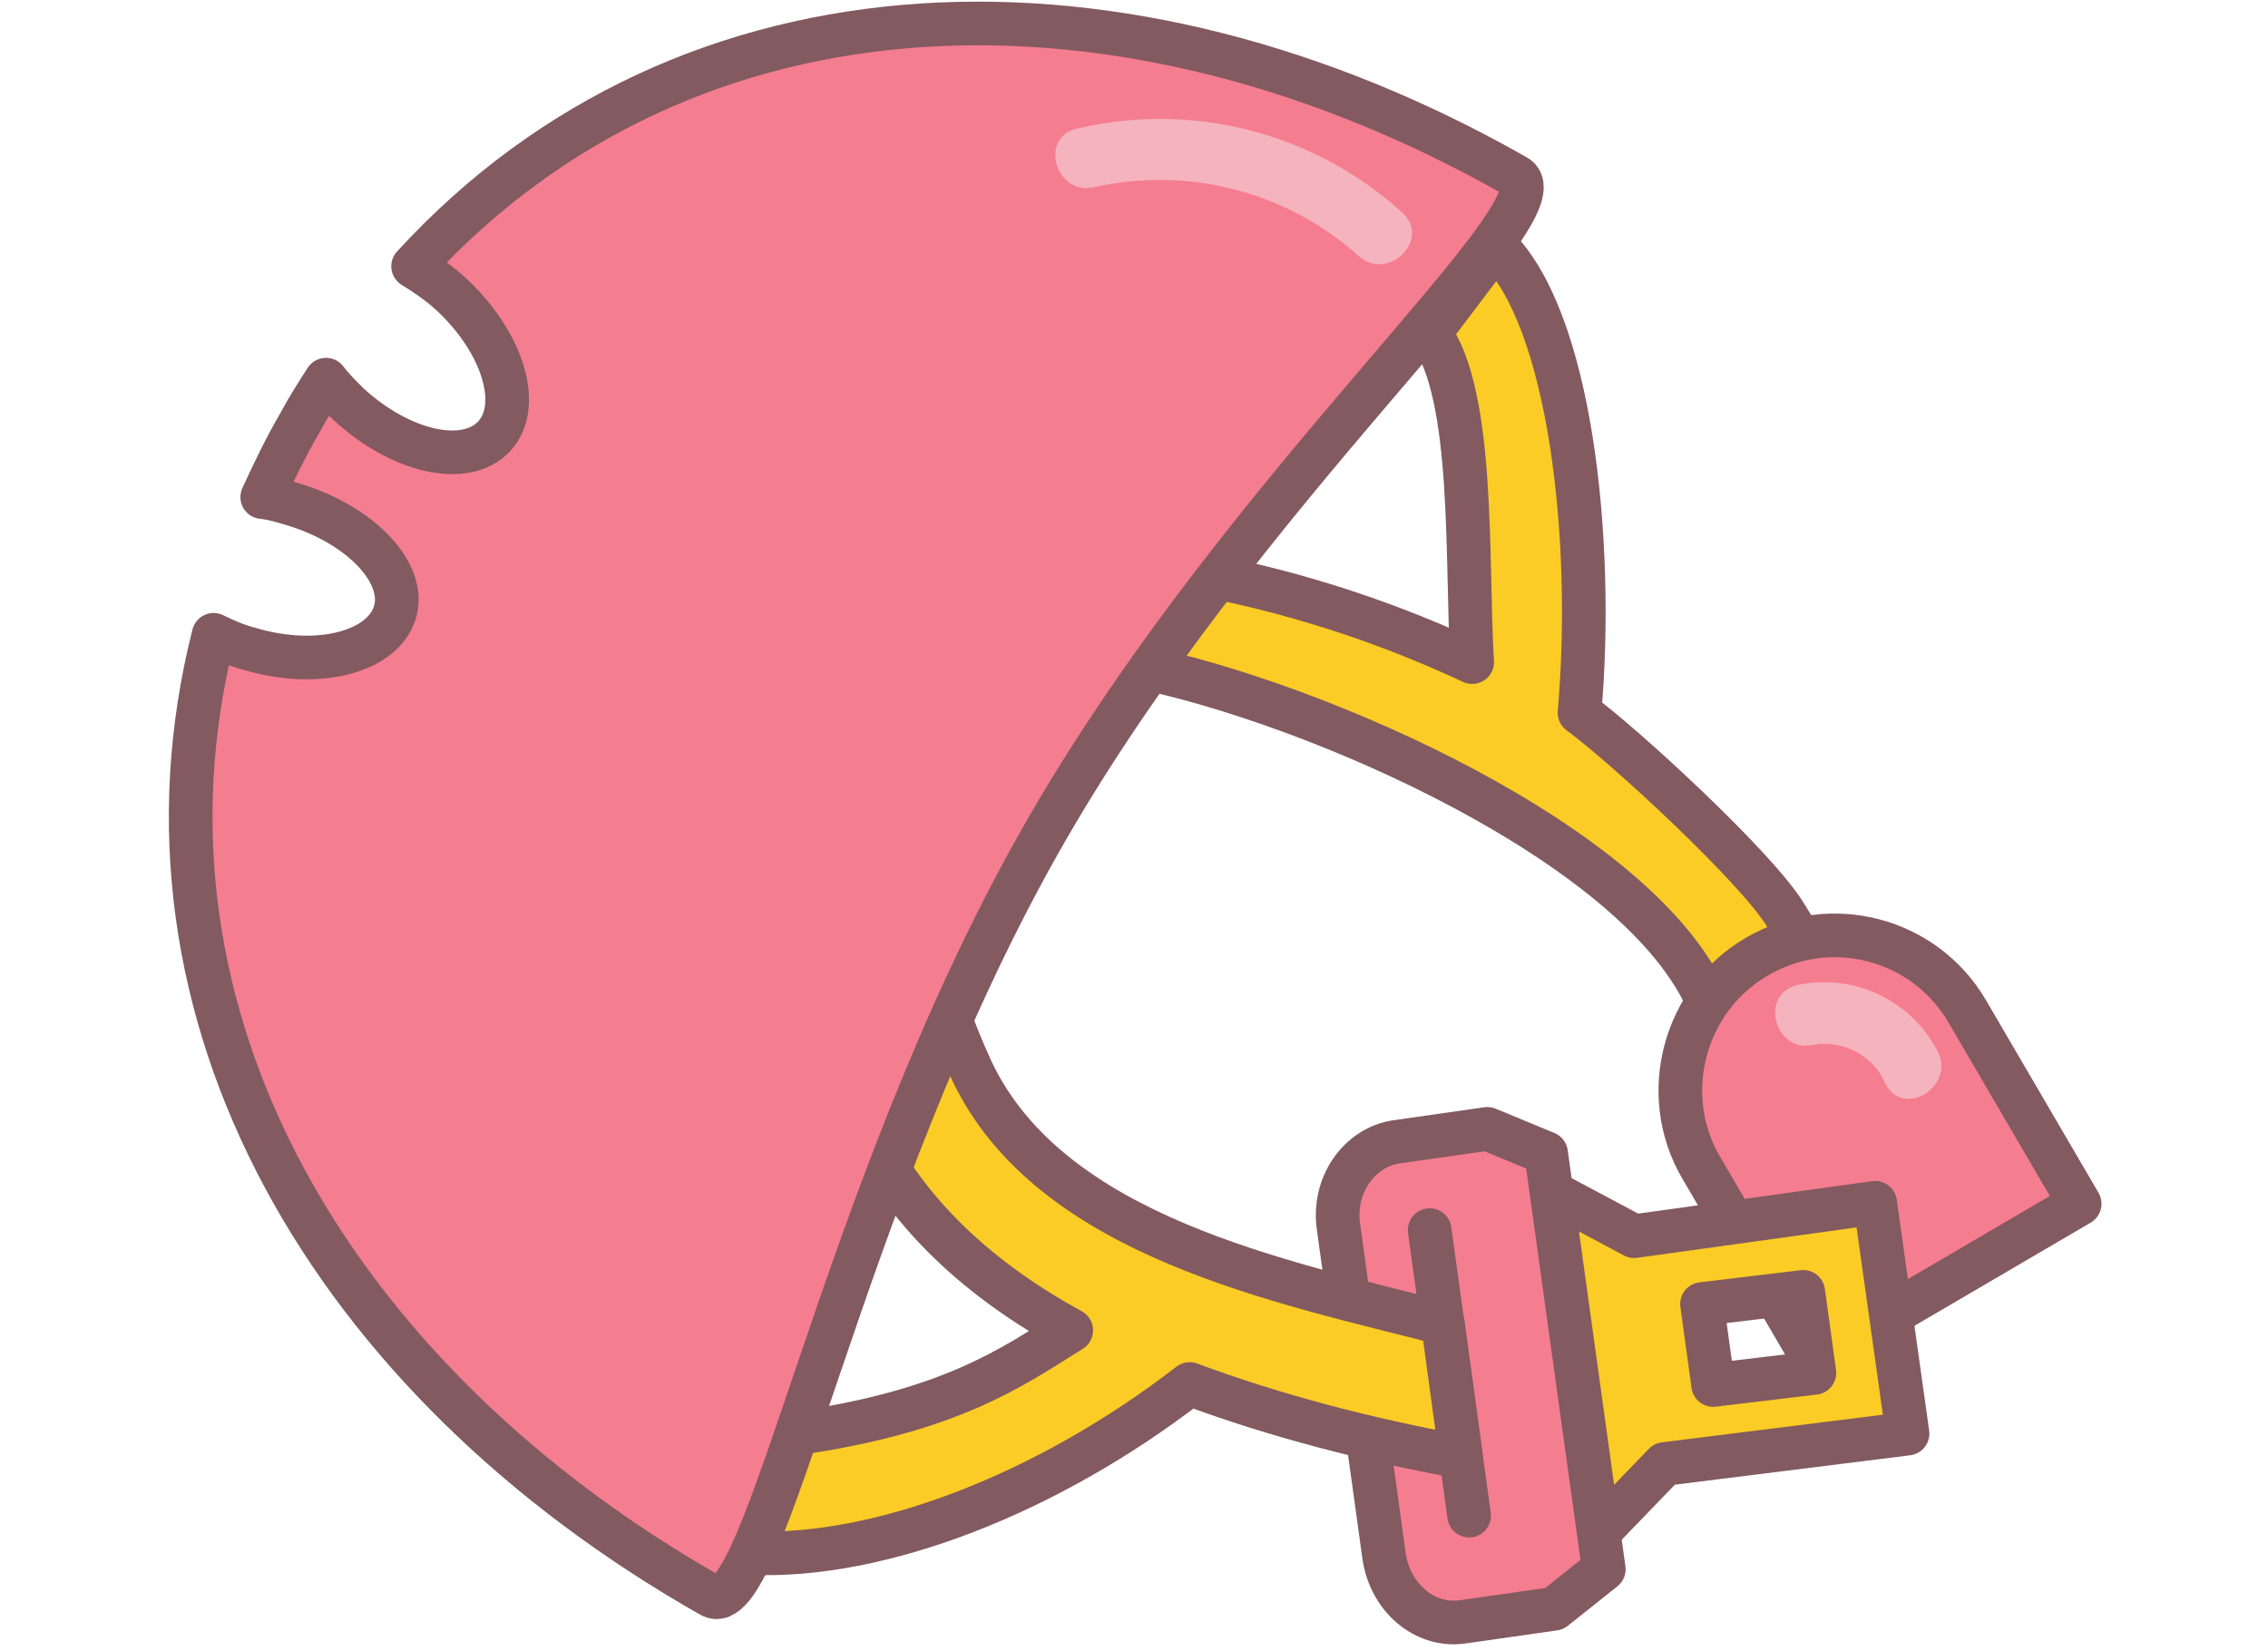
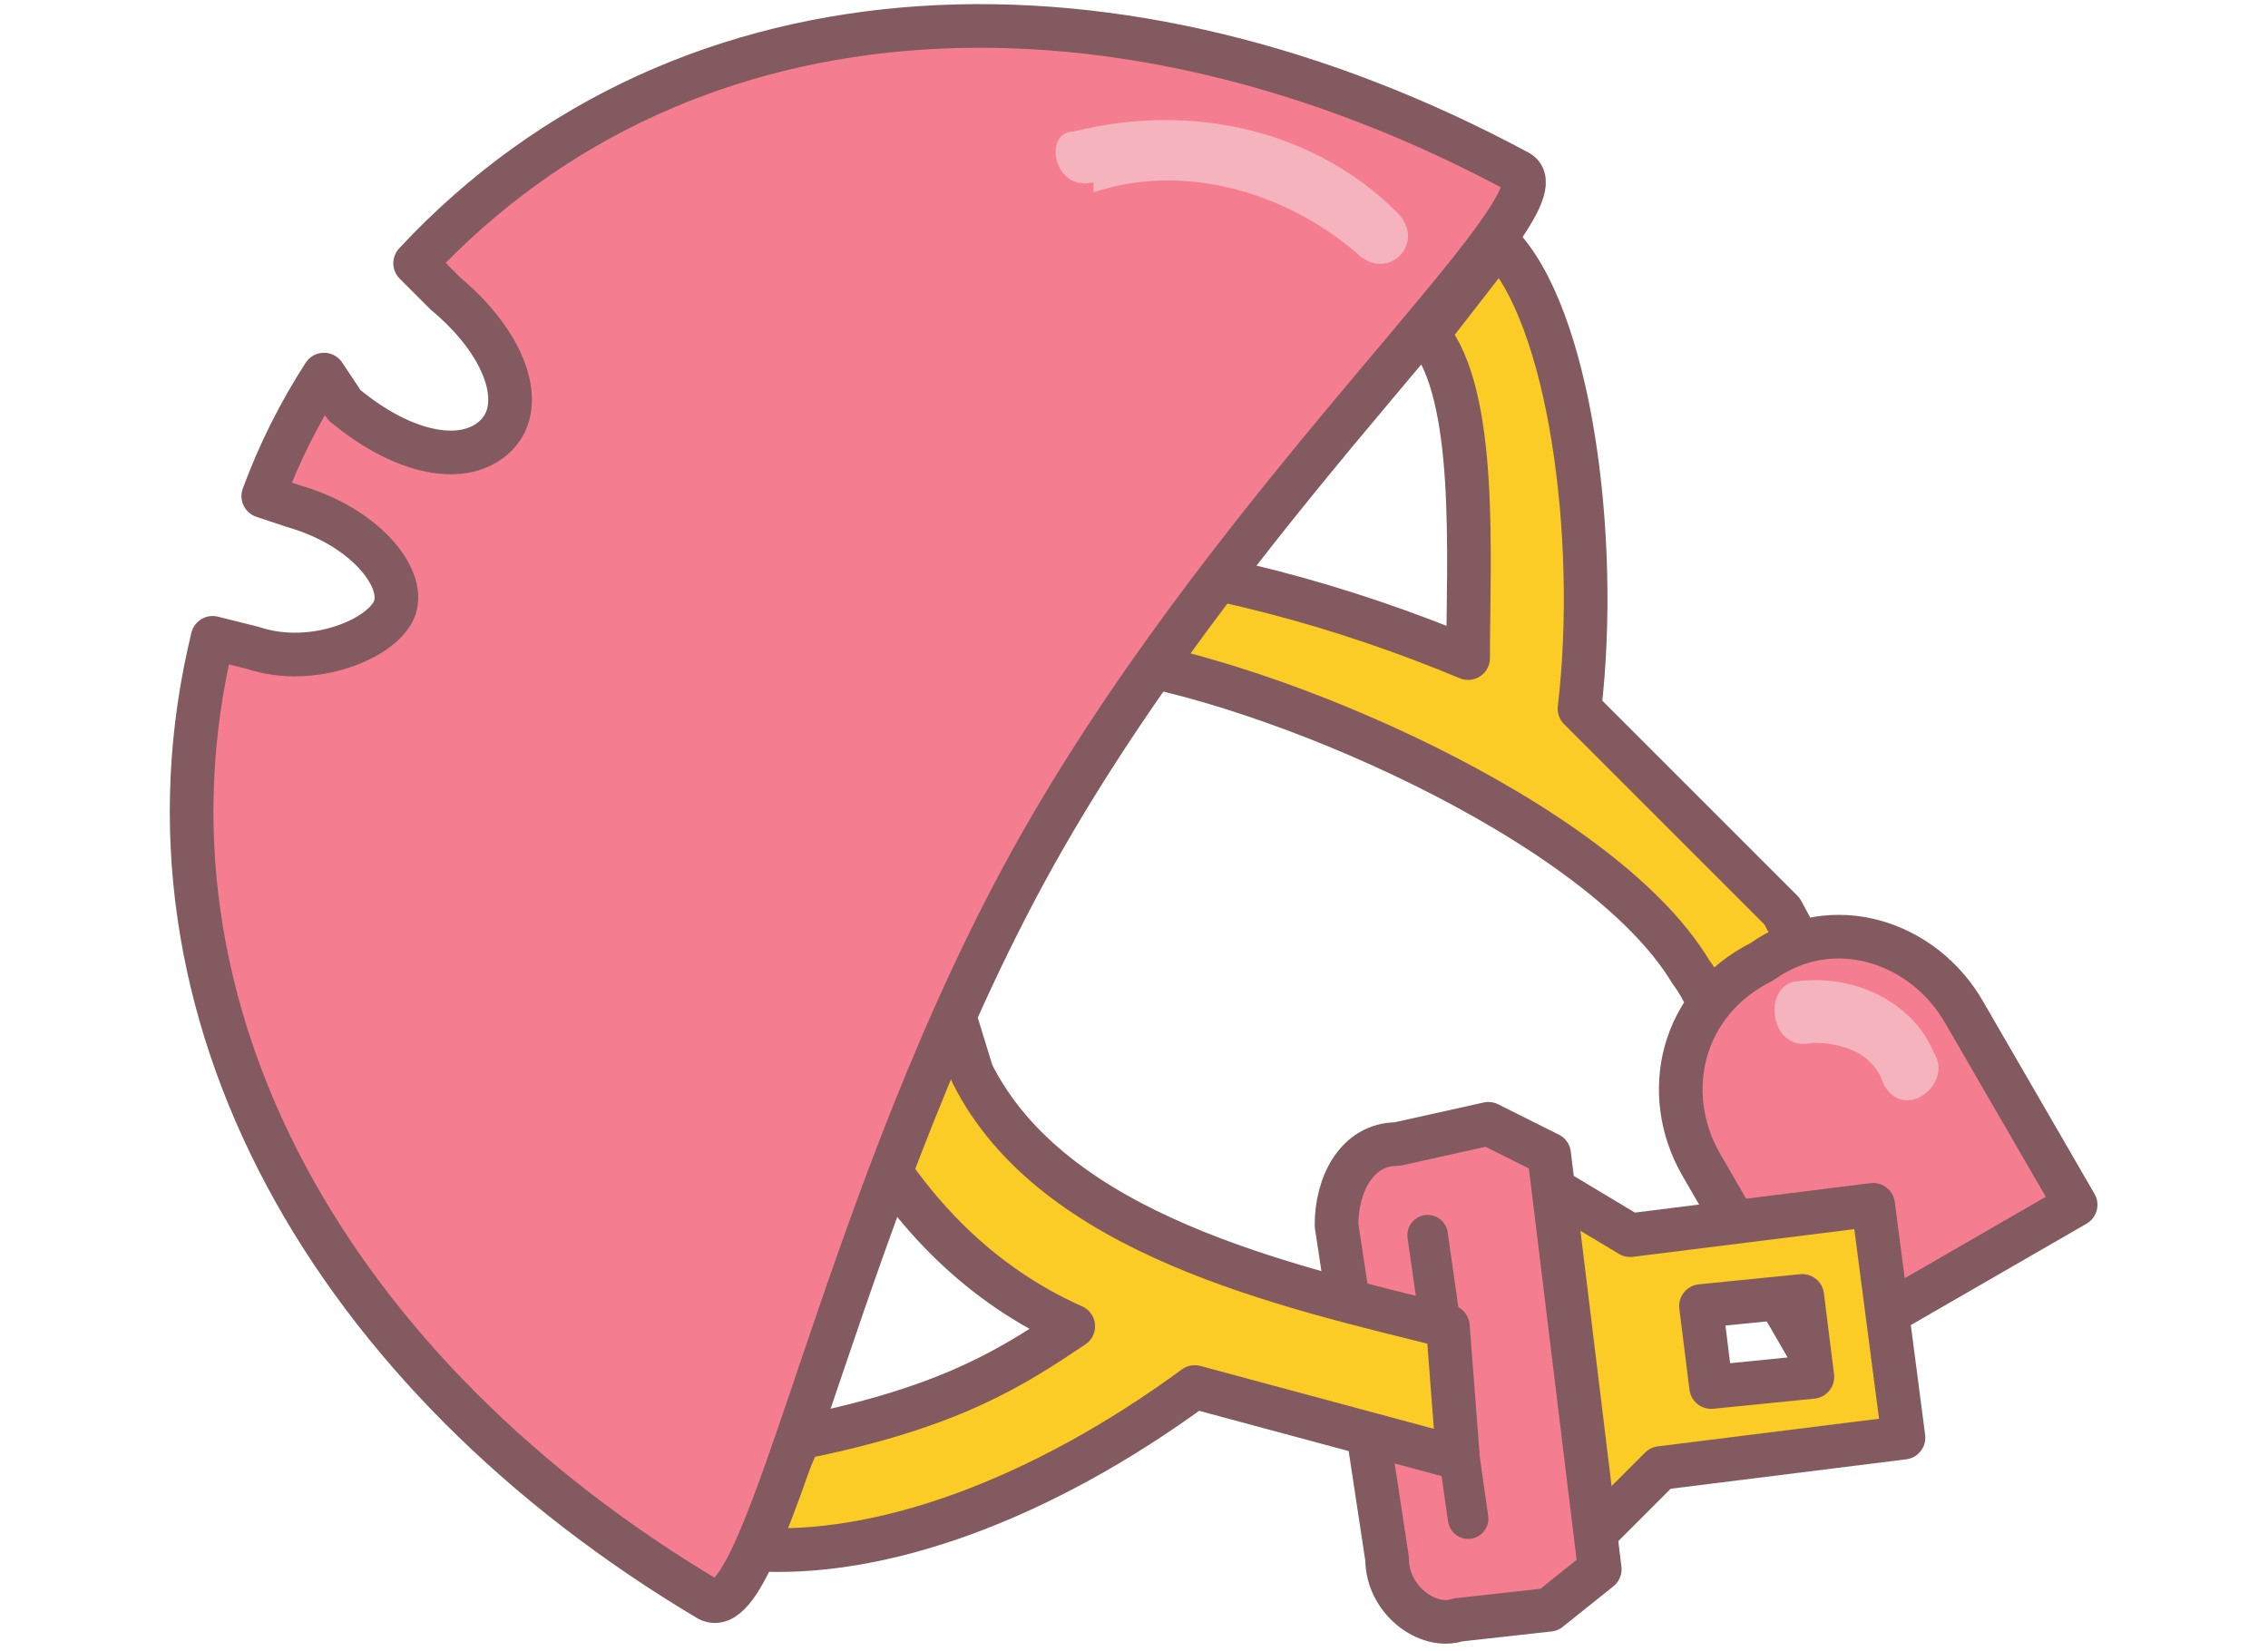
<svg xmlns="http://www.w3.org/2000/svg" id="Layer_1" viewBox="0 0 224 163">
  <style>.st0,.st1{fill:#fbcc25;stroke:#825a60;stroke-width:4.31;stroke-linecap:round;stroke-linejoin:round}.st1{fill:#f57d90}.st2{fill:#f5b3bd}</style>
  <g id="helm">
-     <path class="st0" d="M176.3 90.3c-2.9-4.7-15.9-16.7-20.3-19.9 1.5-17.1-.9-39-8.3-46.1l-6.5 8.6c4.5 6.1 3.6 22.5 4.2 32.5-12.6-5.9-26.1-9.4-40-10.4l3.3 10.2c16.1 2.2 48.9 15.6 58.5 31 2.5 3.9 3.3 8.6 4.8 12.8l10.5-6.4c-1.7-4.4-3.8-8.5-6.2-12.3z" />
-     <path class="st1" d="M173.5 94.5c7.3-4.3 16.6-1.8 20.8 5.4l11.1 19-26.3 15.4-11.1-19c-4.2-7.2-1.7-16.6 5.5-20.8z" />
-     <path class="st2" d="M179.1 103.2c2.9-.5 5.9 1 7.1 3.8 1.7 3.5 6.9.4 5.2-3.1-2.6-5.1-8.3-7.8-13.9-6.6-3.8.9-2.2 6.8 1.6 5.9z" />
-     <path class="st0" d="M161.4 122.1l-10.7-5.7 5.1 37.1 8.6-8.9 24-3-3.2-22.8-23.8 3.3zm7.8 14.7l-1.1-8 10-1.2 1.1 8-10 1.2z" />
-     <path class="st1" d="M132.2 121.2l4.5 32.5c.6 4.1 4 7 7.7 6.5l9.1-1.3 4.9-3.9-5.7-41.1-5.8-2.4-9.1 1.3c-3.6.6-6.2 4.3-5.6 8.4z" />
-     <path fill="none" stroke="#825a60" stroke-width="4.31" stroke-linecap="round" stroke-linejoin="round" d="M141.2 121.5l3.9 28.2" />
-     <path class="st0" d="M144.3 143.9l-1.8-13.2c-15.8-4.1-38.7-8.5-46.5-24.9-1.9-4.1-3.4-8.4-4.4-12.8l-11.1 5.1c1.2 4.4 2.7 8.7 4.7 12.8 4.3 9.1 11.8 15.7 20.6 20.5-5.8 3.6-11.8 8-27.3 10.2l-4.2 11.8c12.6.5 29.1-5.8 43.2-16.7 8.6 3.2 17.6 5.5 26.8 7.2z" />
-     <path class="st1" d="M40.8 26.3c1.3.8 2.6 1.7 3.7 2.7 5.2 4.8 7.1 11.1 4.3 14.1s-9.2 1.6-14.4-3.2c-.8-.8-1.6-1.6-2.2-2.4-.9 1.4-1.8 2.8-2.6 4.3-1.4 2.4-2.6 4.9-3.7 7.3 1 .1 2 .4 3 .7 6.7 2 11.3 6.8 10.1 10.7s-7.6 5.6-14.3 3.6c-1.2-.3-2.4-.8-3.6-1.4-9.5 37.5 11.6 73.6 49.1 94.9 5.4 3.1 12.6-39.2 32.4-74.3s52.6-62.9 47.1-65.9C111.2-4.5 68-3.4 40.8 26.3z" />
-     <path class="st2" d="M108 18.5c9.3-2.1 19.1.4 26.2 6.8 2.9 2.6 7.2-1.7 4.3-4.3-8.7-7.9-20.7-11-32.1-8.3-3.8.8-2.2 6.6 1.6 5.8z" />
+     <path class="st0" d="M176 90l-20-20c2-17-1-39-8-46l-7 9c5 6 4 22 4 32-12-5-26-9-40-10l4 10c16 2 49 16 58 31 3 4 3 9 5 13l11-6-7-13z" />
+     <path class="st1" d="M174 95c7-5 16-2 20 5l11 19-26 15-11-19c-4-7-2-16 6-20z" />
+     <path class="st2" d="M179 103c3 0 6 1 7 4 2 4 7 0 5-3-2-5-8-8-14-7-3 1-2 7 2 6z" />
+     <path class="st0" d="M161 122l-10-6 5 37 8-8 24-3-3-23-24 3zm8 15l-1-8 10-1 1 8-10 1z" />
+     <path class="st1" d="M132 121l5 33c0 4 4 7 7 6l9-1 5-4-5-41-6-3-9 2c-4 0-6 4-6 8z" />
+     <path fill="none" stroke="#825a60" stroke-width="4" stroke-linecap="round" stroke-linejoin="round" d="M141 122l4 28" />
+     <path class="st0" d="M144 144l-1-13c-16-4-39-9-47-25l-4-13-12 5 5 13c5 9 12 16 21 20-6 4-12 8-27 11l-5 11c13 1 29-5 44-16l26 7z" />
+     <path class="st1" d="M41 26l3 3c6 5 8 11 5 14s-9 2-15-3l-2-3a61 61 0 0 0-6 12l3 1c7 2 11 7 10 10s-8 6-14 4l-4-1c-9 37 12 73 49 95 6 3 13-40 33-75s52-63 47-66C111-4 68-3 41 26z" />
+     <path class="st2" d="M108 19c9-3 19 0 26 6 3 3 7-1 4-4-8-8-20-11-32-8-3 0-2 6 2 5z" />
  </g>
</svg>
